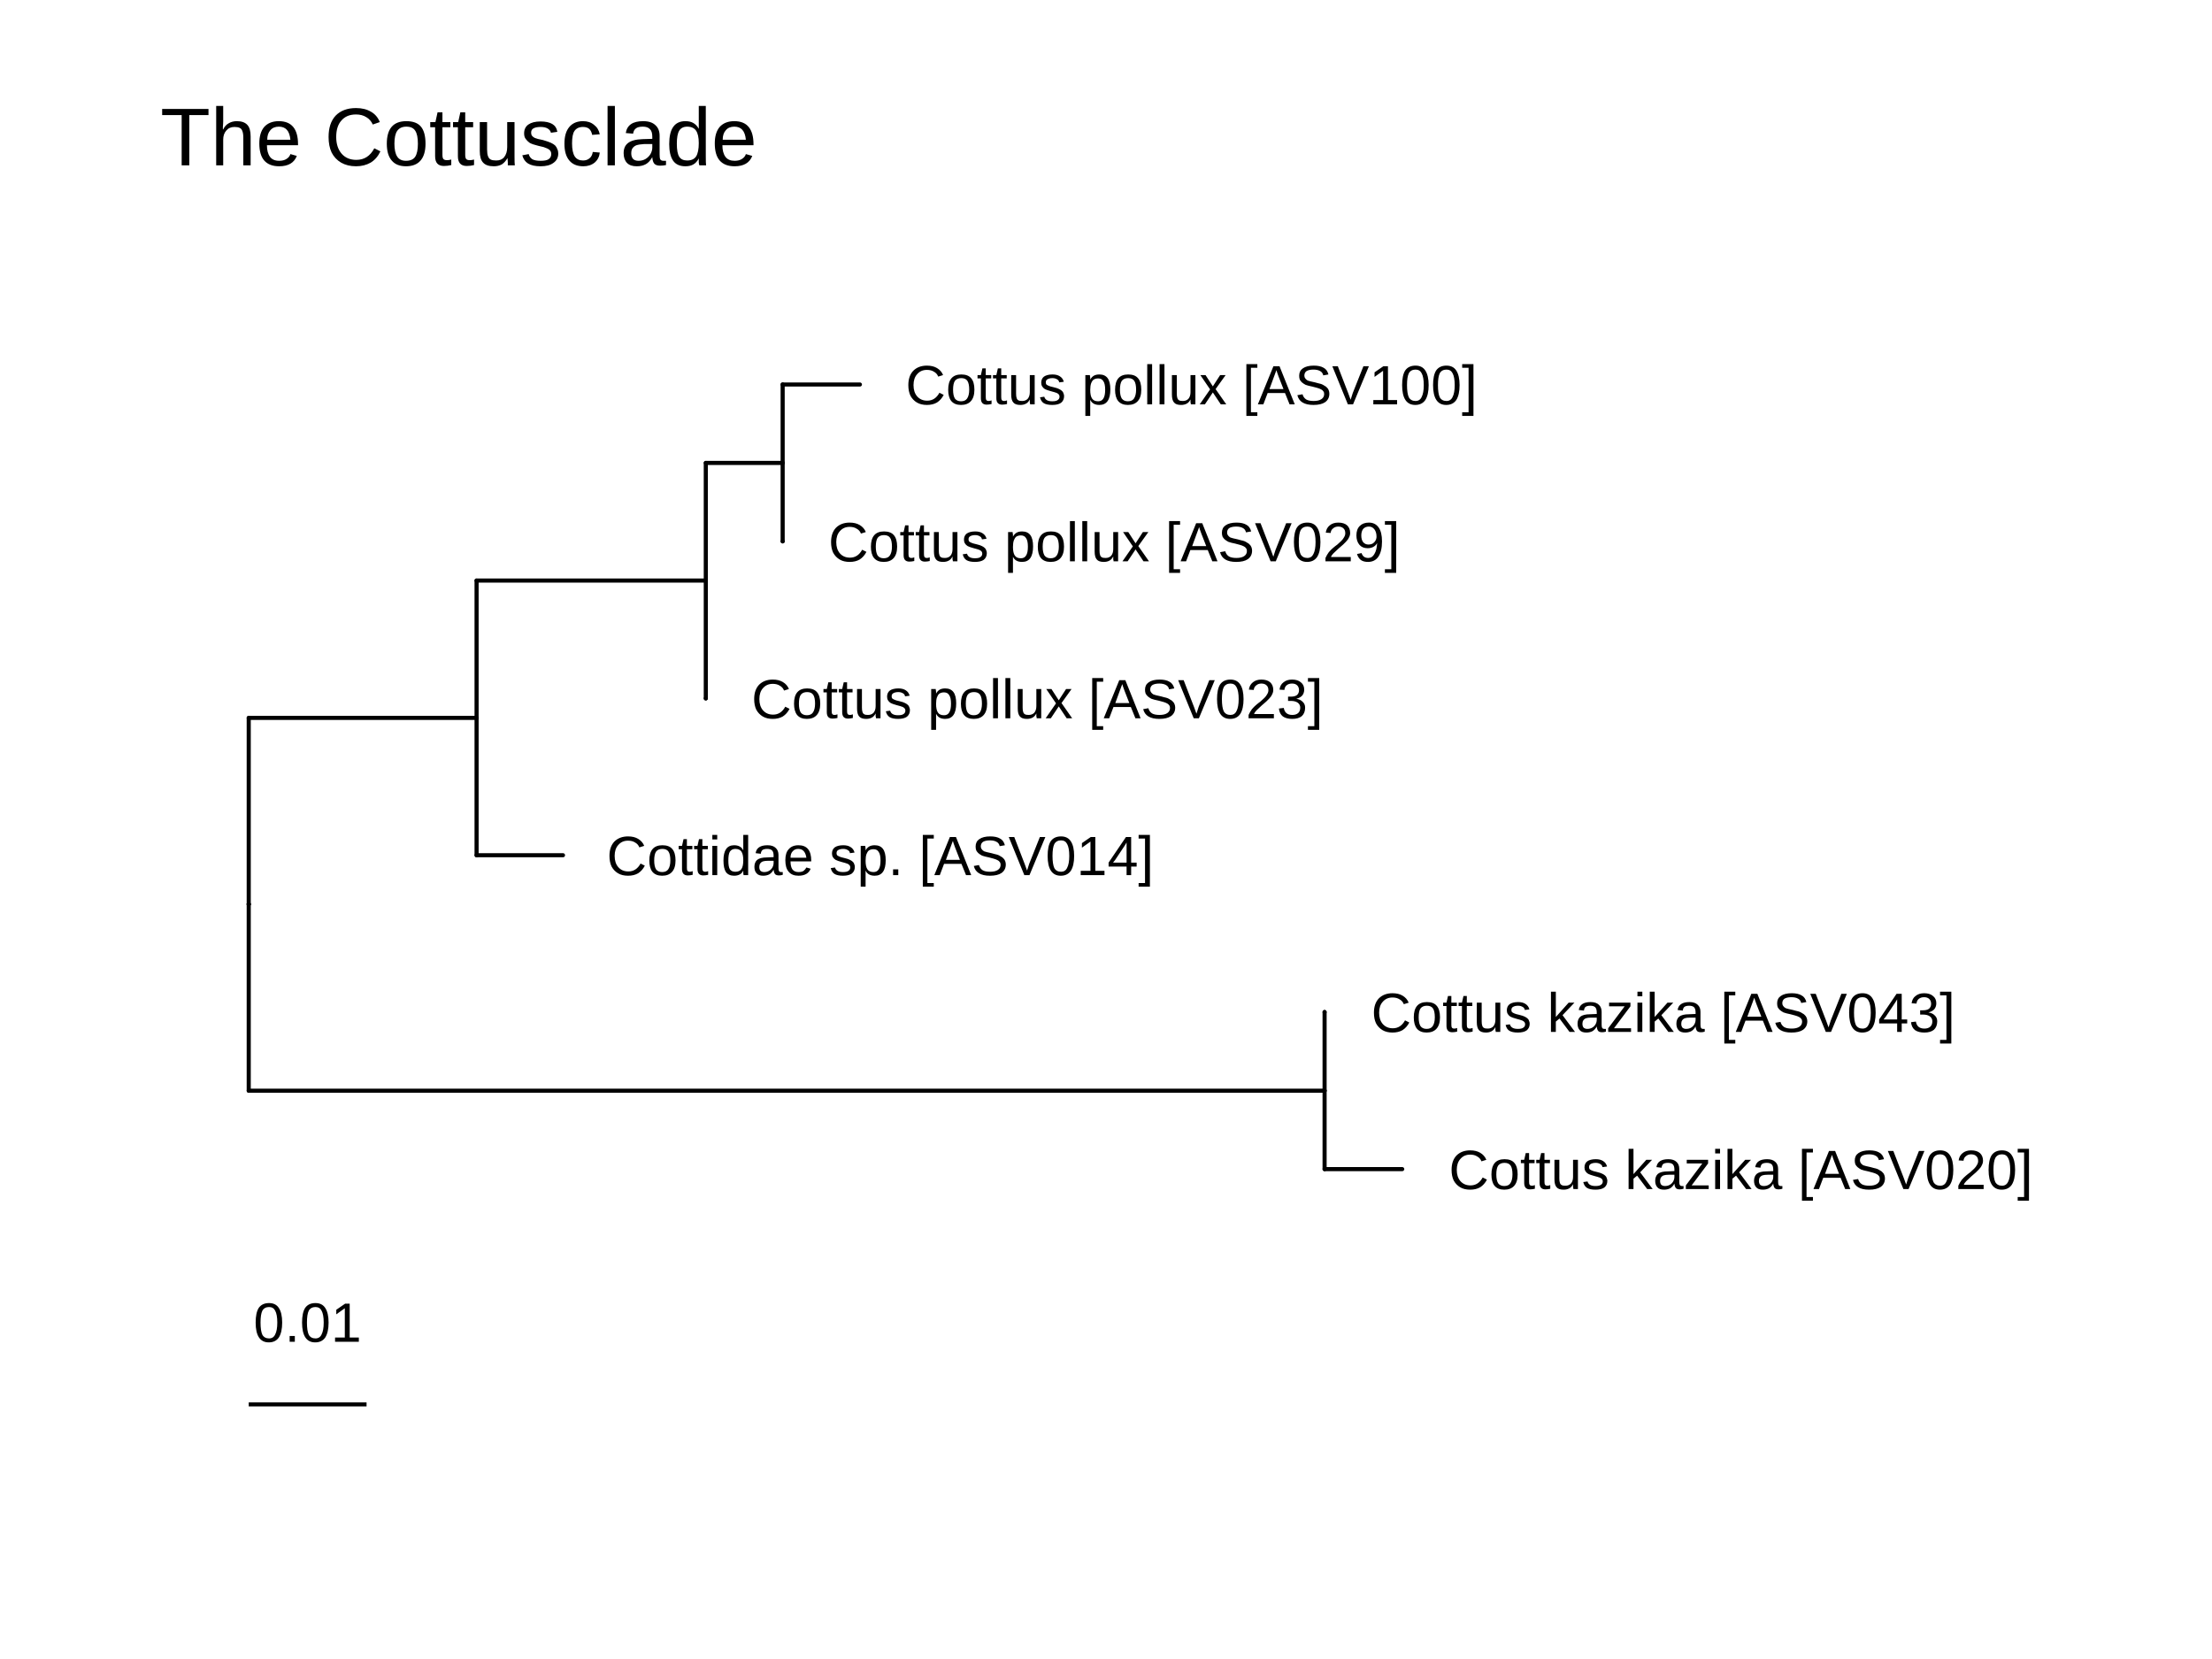
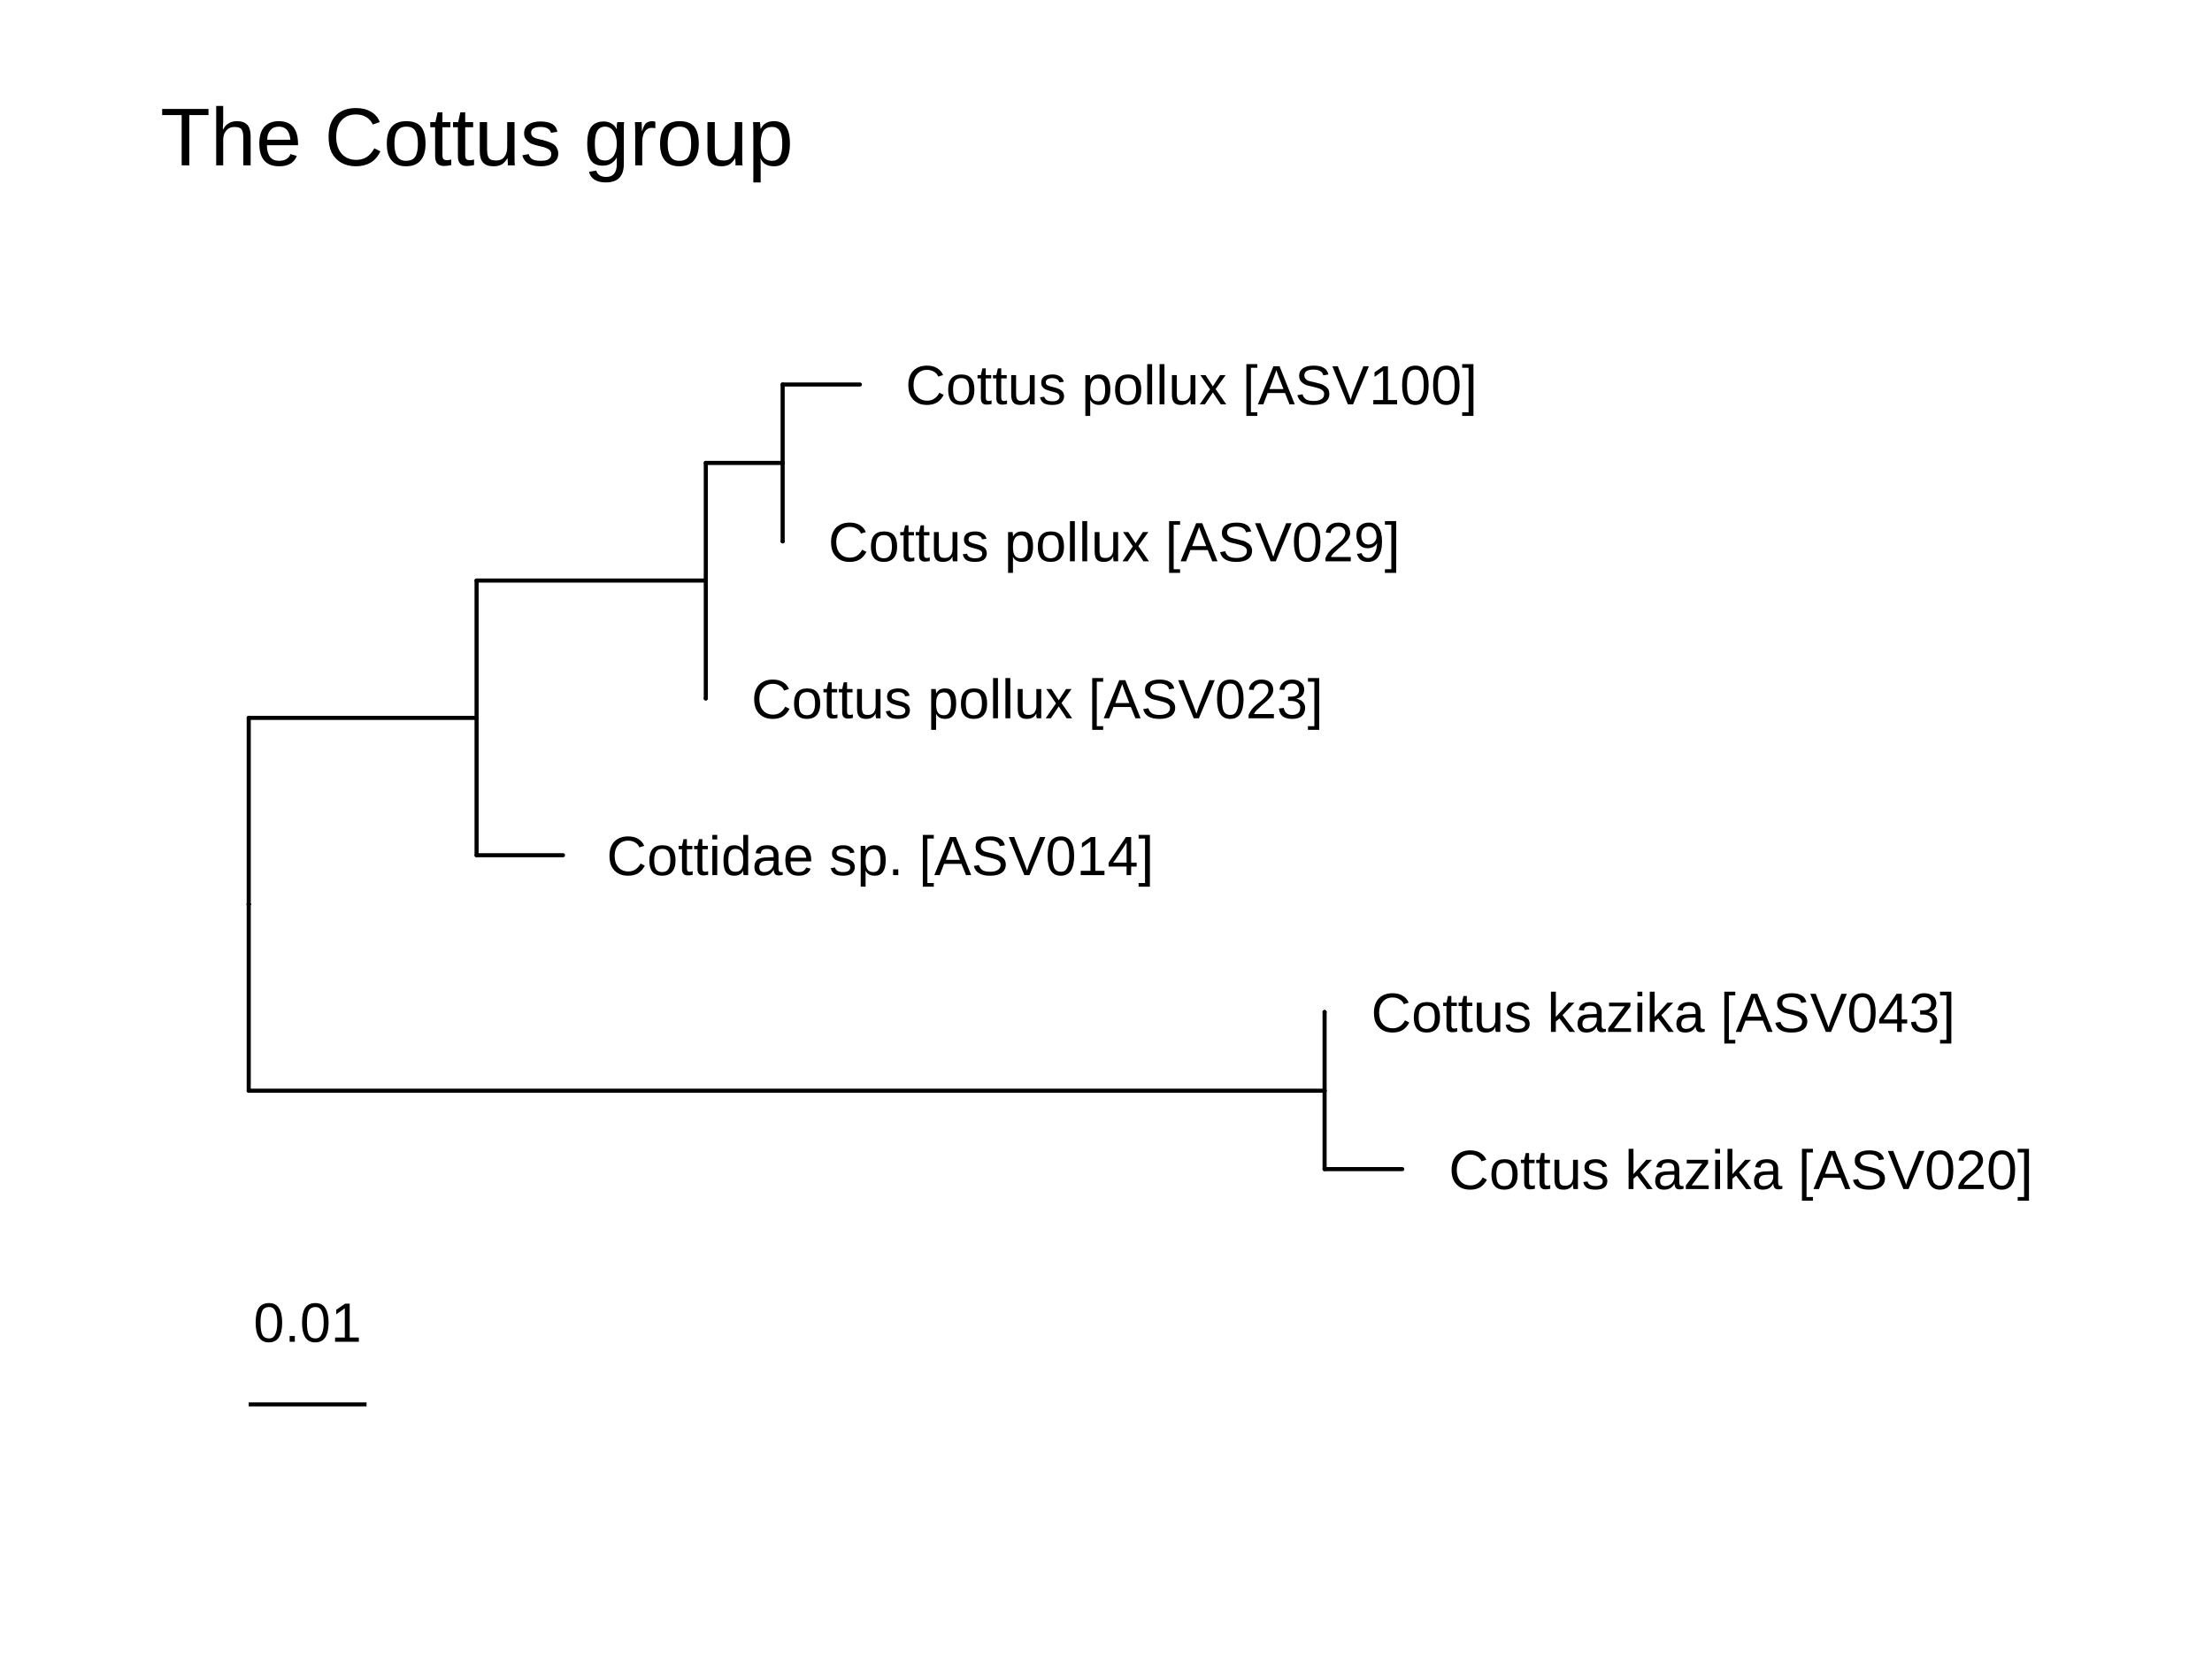
<svg xmlns="http://www.w3.org/2000/svg" class="svglite" width="113.39pt" height="85.04pt" viewBox="0 0 113.39 85.04">
  <defs>
    <style type="text/css">
    .svglite line, .svglite polyline, .svglite polygon, .svglite path, .svglite rect, .svglite circle {
      fill: none;
      stroke: #000000;
      stroke-linecap: round;
      stroke-linejoin: round;
      stroke-miterlimit: 10.00;
    }
    .svglite text {
      white-space: pre;
    }
  </style>
  </defs>
  <rect width="100%" height="100%" style="stroke: none; fill: #FFFFFF;" />
  <defs>
    <clipPath id="cpMC4wMHwxMTMuMzl8MC4wMHw4NS4wNA==">
      <rect x="0.00" y="0.00" width="113.39" height="85.04" />
    </clipPath>
  </defs>
  <g clip-path="url(#cpMC4wMHwxMTMuMzl8MC4wMHw4NS4wNA==)">
    <rect x="0.00" y="0.00" width="113.39" height="85.04" style="stroke-width: 1.07; stroke: #FFFFFF; fill: #FFFFFF;" />
  </g>
  <defs>
    <clipPath id="cpOC4yMnwxMDcuOTF8MTQuODh8NzYuODI=">
      <rect x="8.22" y="14.88" width="99.69" height="61.94" />
    </clipPath>
  </defs>
  <g clip-path="url(#cpOC4yMnwxMDcuOTF8MTQuODh8NzYuODI=)">
    <rect x="8.22" y="14.88" width="99.69" height="61.94" style="stroke-width: 1.07; stroke: #FFFFFF; fill: #FFFFFF;" />
    <line x1="24.43" y1="43.84" x2="28.86" y2="43.84" style="stroke-width: 0.21;" />
    <line x1="67.90" y1="59.93" x2="71.88" y2="59.93" style="stroke-width: 0.21;" />
    <line x1="36.18" y1="35.80" x2="36.18" y2="35.80" style="stroke-width: 0.21;" />
    <line x1="40.12" y1="27.75" x2="40.12" y2="27.75" style="stroke-width: 0.21;" />
    <line x1="67.90" y1="51.88" x2="67.90" y2="51.88" style="stroke-width: 0.21;" />
    <line x1="40.12" y1="19.71" x2="44.08" y2="19.71" style="stroke-width: 0.21;" />
    <line x1="12.75" y1="46.35" x2="12.75" y2="46.35" style="stroke-width: 0.21;" />
    <line x1="12.75" y1="36.80" x2="24.43" y2="36.80" style="stroke-width: 0.21;" />
    <line x1="24.43" y1="29.76" x2="36.18" y2="29.76" style="stroke-width: 0.21;" />
    <line x1="36.18" y1="23.73" x2="40.12" y2="23.73" style="stroke-width: 0.21;" />
    <line x1="12.75" y1="55.91" x2="67.90" y2="55.91" style="stroke-width: 0.21;" />
    <line x1="24.43" y1="36.80" x2="24.43" y2="43.84" style="stroke-width: 0.21;" />
    <line x1="67.90" y1="55.91" x2="67.90" y2="59.93" style="stroke-width: 0.21;" />
    <line x1="36.18" y1="29.76" x2="36.18" y2="35.80" style="stroke-width: 0.21;" />
    <line x1="40.12" y1="23.73" x2="40.12" y2="27.75" style="stroke-width: 0.21;" />
    <line x1="67.90" y1="55.91" x2="67.90" y2="51.88" style="stroke-width: 0.21;" />
    <line x1="40.12" y1="23.73" x2="40.12" y2="19.71" style="stroke-width: 0.21;" />
    <line x1="12.75" y1="46.35" x2="12.75" y2="46.35" style="stroke-width: 0.21;" />
    <line x1="12.75" y1="46.35" x2="12.75" y2="36.80" style="stroke-width: 0.21;" />
    <line x1="24.43" y1="36.80" x2="24.43" y2="29.76" style="stroke-width: 0.21;" />
    <line x1="36.18" y1="29.76" x2="36.18" y2="23.73" style="stroke-width: 0.21;" />
    <line x1="12.75" y1="46.35" x2="12.75" y2="55.91" style="stroke-width: 0.21;" />
    <text x="31.10" y="44.86" style="font-size: 2.85px; font-family: &quot;Arial&quot;;" textLength="28.00px" lengthAdjust="spacingAndGlyphs">Cottidae sp. [ASV014]</text>
    <text x="74.27" y="60.95" style="font-size: 2.85px; font-family: &quot;Arial&quot;;" textLength="29.88px" lengthAdjust="spacingAndGlyphs">Cottus kazika [ASV020]</text>
    <text x="38.52" y="36.82" style="font-size: 2.85px; font-family: &quot;Arial&quot;;" textLength="29.26px" lengthAdjust="spacingAndGlyphs">Cottus pollux [ASV023]</text>
    <text x="42.46" y="28.77" style="font-size: 2.85px; font-family: &quot;Arial&quot;;" textLength="29.26px" lengthAdjust="spacingAndGlyphs">Cottus pollux [ASV029]</text>
    <text x="70.29" y="52.90" style="font-size: 2.85px; font-family: &quot;Arial&quot;;" textLength="29.88px" lengthAdjust="spacingAndGlyphs">Cottus kazika [ASV043]</text>
    <text x="46.42" y="20.73" style="font-size: 2.85px; font-family: &quot;Arial&quot;;" textLength="29.26px" lengthAdjust="spacingAndGlyphs">Cottus pollux [ASV100]</text>
    <line x1="12.75" y1="71.99" x2="18.79" y2="71.99" style="stroke-width: 0.21; stroke-linecap: butt;" />
    <text x="15.77" y="68.78" text-anchor="middle" style="font-size: 2.85px; font-family: &quot;Arial&quot;;" textLength="5.54px" lengthAdjust="spacingAndGlyphs">0.01</text>
  </g>
  <g clip-path="url(#cpMC4wMHwxMTMuMzl8MC4wMHw4NS4wNA==)">
-     <text x="8.22" y="8.48" style="font-size: 4.20px; font-family: &quot;Arial&quot;;" textLength="30.48px" lengthAdjust="spacingAndGlyphs">The Cottusclade</text>
+     <text x="8.22" y="8.48" style="font-size: 4.20px; font-family: &quot;Arial&quot;;" textLength="32.34px" lengthAdjust="spacingAndGlyphs">The Cottus group</text>
  </g>
</svg>
